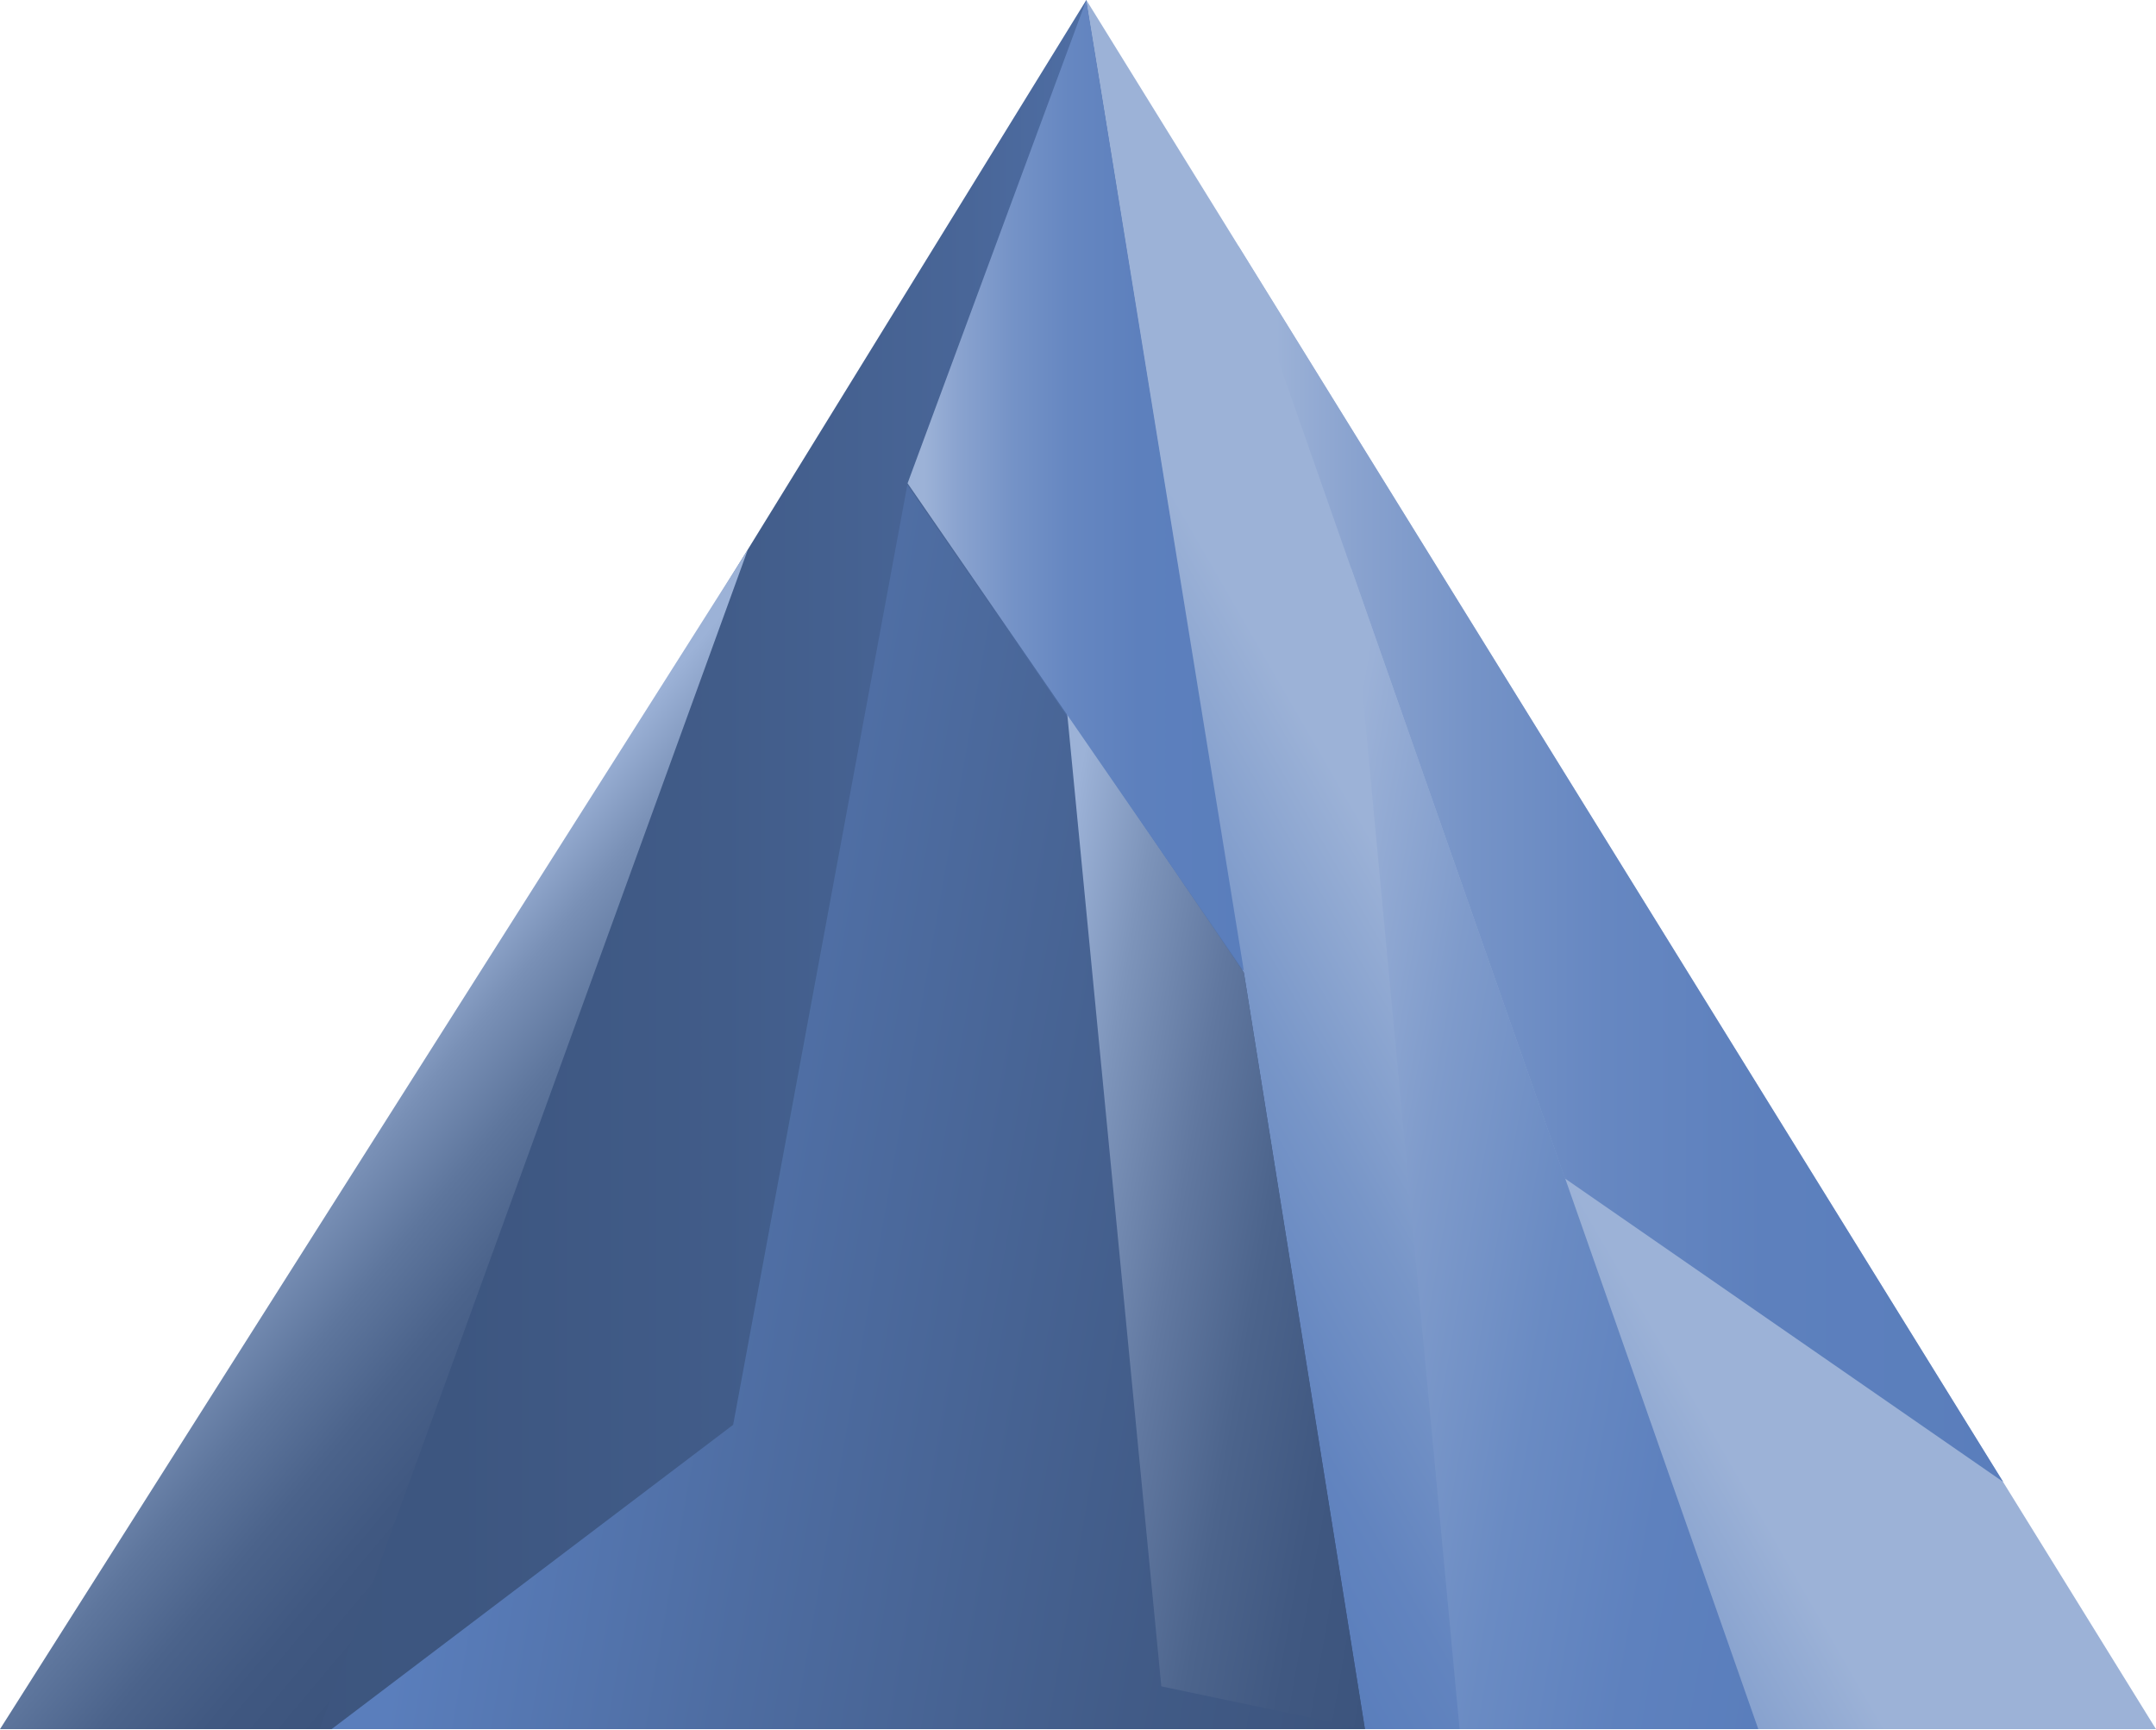
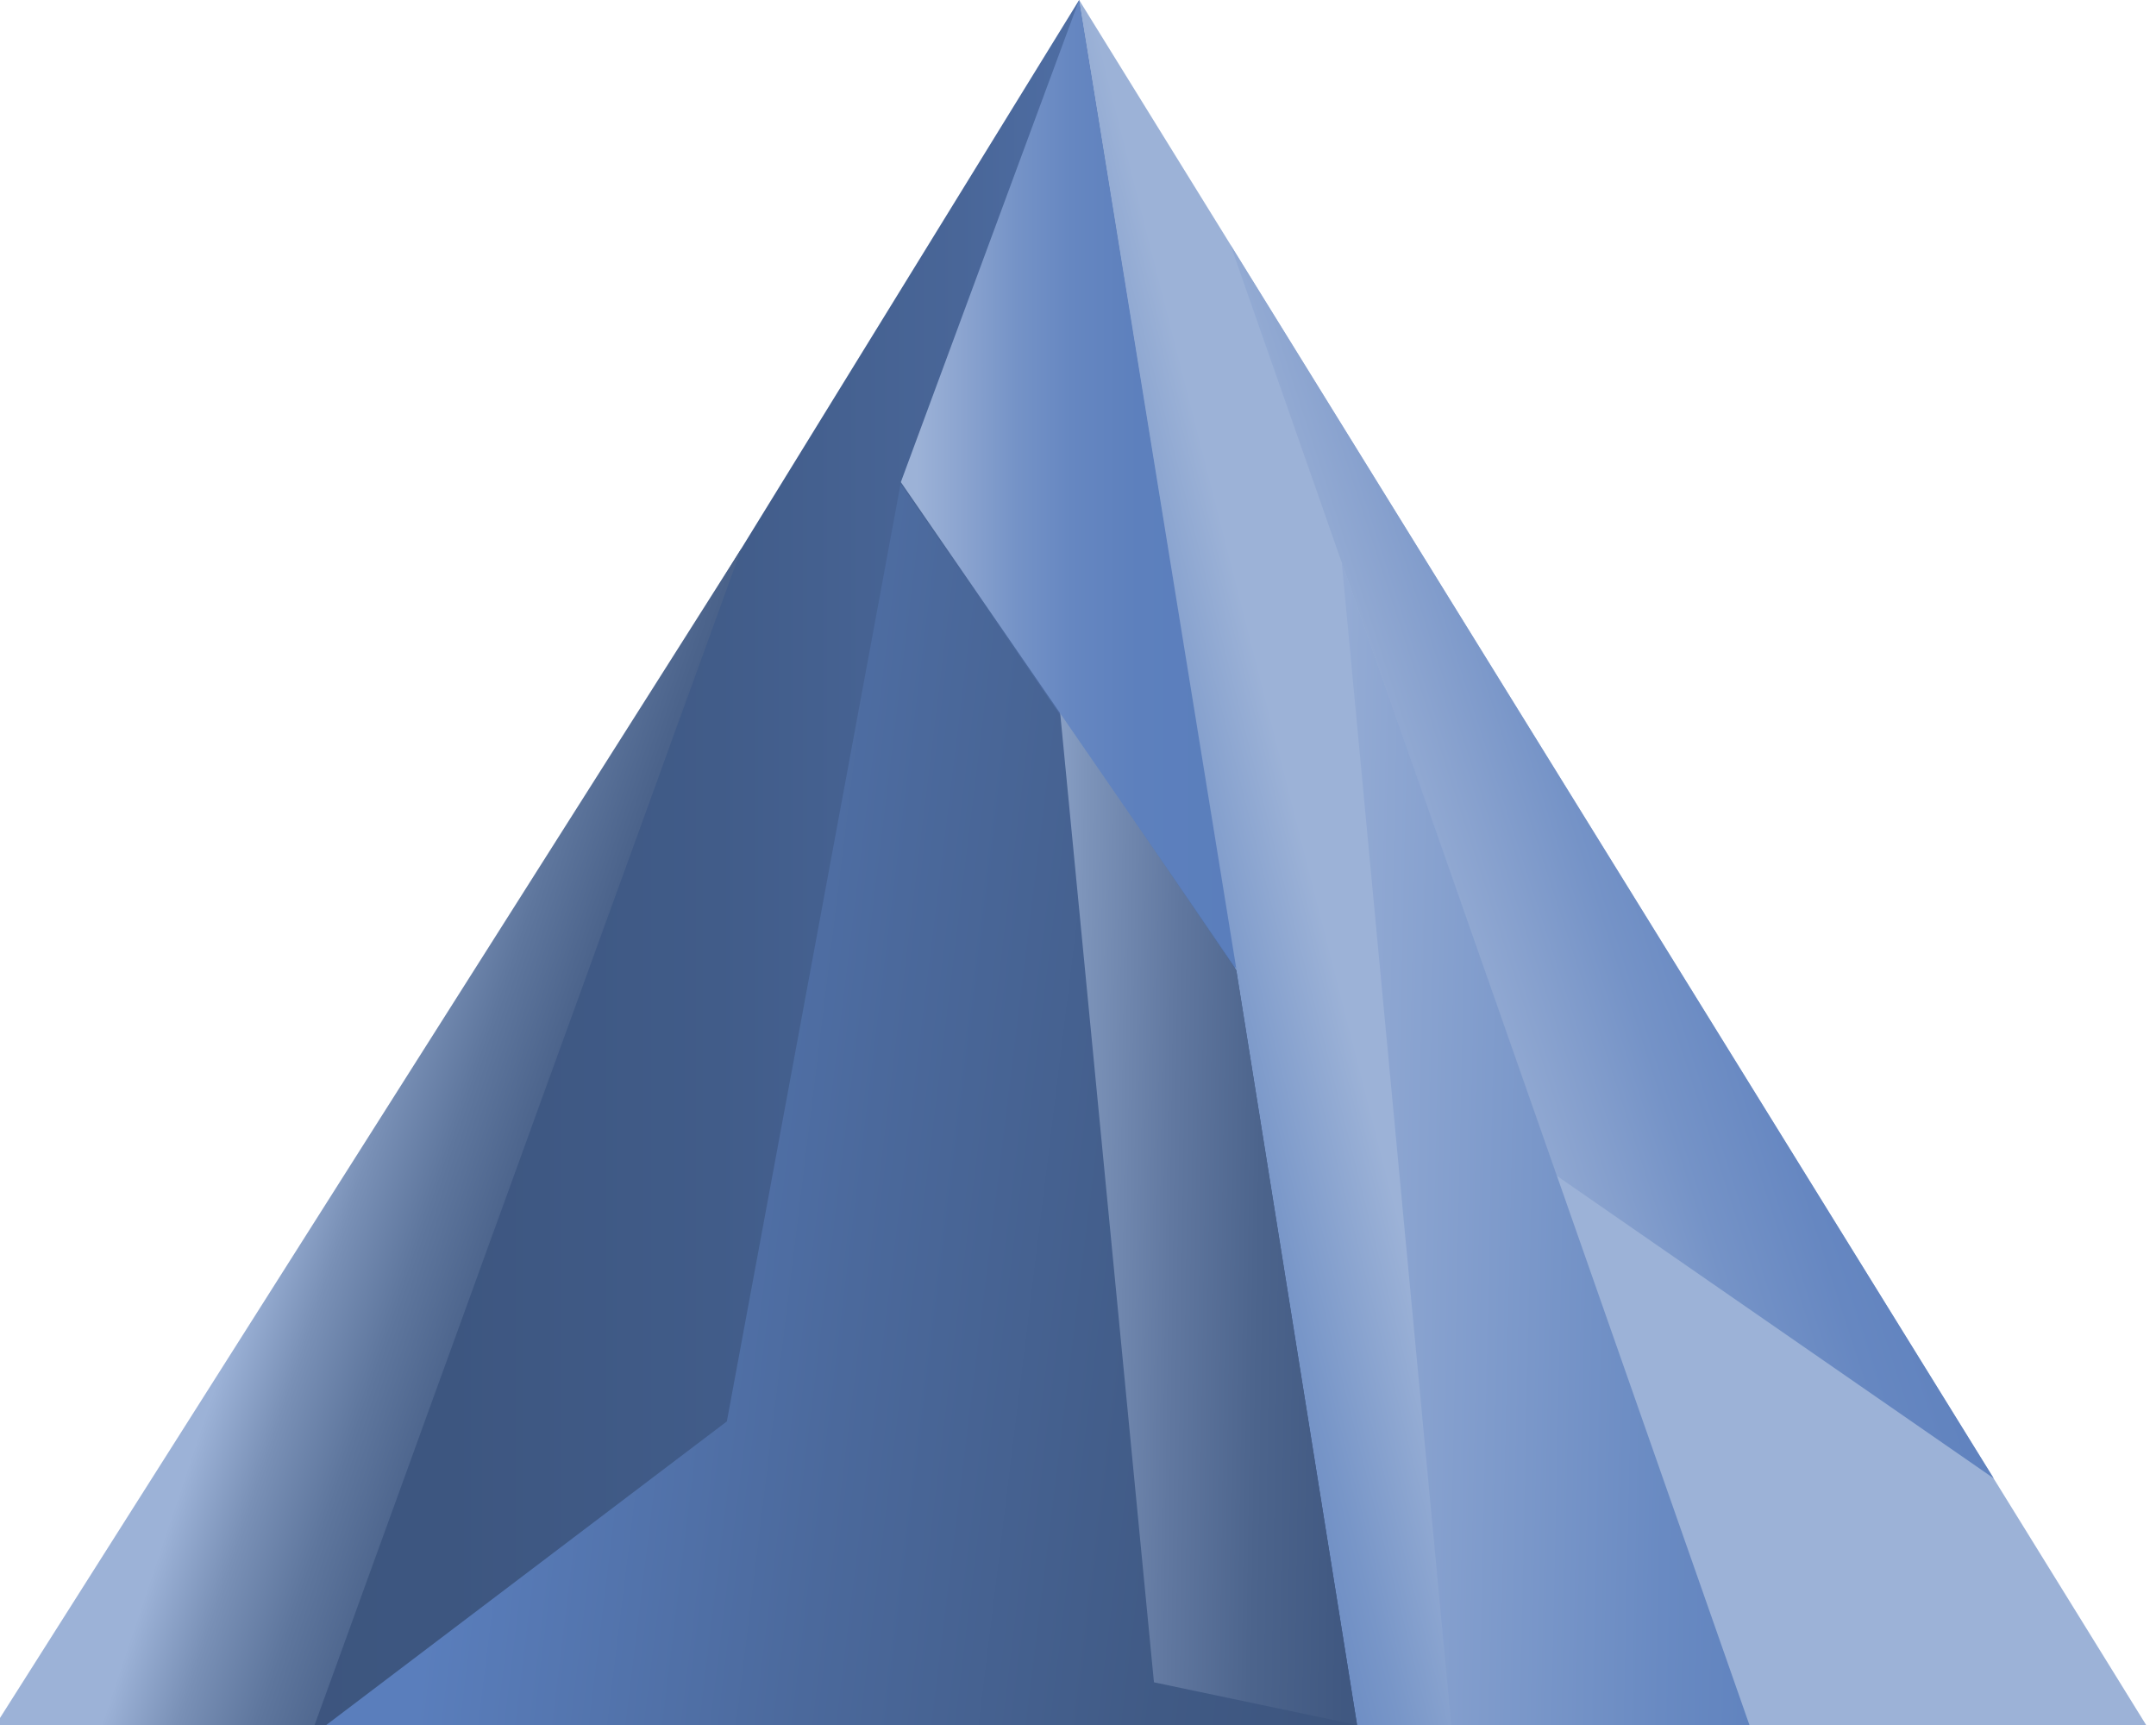
- <svg xmlns="http://www.w3.org/2000/svg" xmlns:xlink="http://www.w3.org/1999/xlink" id="d1222a53-557b-453d-a84f-a44951192414" data-name="Ebene 1" viewBox="0 0 99.75 80.01">
+ <svg xmlns="http://www.w3.org/2000/svg" width="100" height="80" viewBox="0 0 100 80">
  <defs>
-     <linearGradient id="0a79a366-071a-4810-af01-51456b28fb06" x1="63.52" y1="40" x2="0.98" y2="40" gradientUnits="userSpaceOnUse">
-       <stop offset="0.05" stop-color="#5a7ebc" />
-       <stop offset="0.14" stop-color="#5374ad" />
-       <stop offset="0.3" stop-color="#496698" />
-       <stop offset="0.48" stop-color="#415c89" />
-       <stop offset="0.68" stop-color="#3d5680" />
-       <stop offset="1" stop-color="#3c547d" />
+     <linearGradient x1="100%" y1="50%" x2="0%" y2="50%" id="a">
+       <stop stop-color="#5A7EBC" offset="5%" />
+       <stop stop-color="#5374AD" offset="14%" />
+       <stop stop-color="#496698" offset="30%" />
+       <stop stop-color="#415C89" offset="48%" />
+       <stop stop-color="#3D5680" offset="68%" />
+       <stop stop-color="#3C547D" offset="100%" />
    </linearGradient>
-     <linearGradient id="41496040-6188-4df9-851a-553cd8e63c62" x1="76.24" y1="39.29" x2="48.79" y2="55.14" gradientUnits="userSpaceOnUse">
-       <stop offset="0.34" stop-color="#9cb2d7" />
-       <stop offset="0.34" stop-color="#9cb2d7" />
-       <stop offset="0.62" stop-color="#7896c8" />
-       <stop offset="0.85" stop-color="#6284bf" />
-       <stop offset="1" stop-color="#5a7ebc" />
+     <linearGradient x1="38.014%" y1="54.899%" x2="1.414%" y2="69.843%" id="b">
+       <stop stop-color="#9CB2D7" offset="0%" />
+       <stop stop-color="#9CB2D7" offset="34%" />
+       <stop stop-color="#7896C8" offset="62%" />
+       <stop stop-color="#6284BF" offset="85%" />
+       <stop stop-color="#5A7EBC" offset="100%" />
    </linearGradient>
-     <linearGradient id="550185d8-6cfa-4a80-82fa-431dfc2ef7cb" x1="20.66" y1="49.81" x2="67.03" y2="57.98" gradientUnits="userSpaceOnUse">
-       <stop offset="0.05" stop-color="#5a7ebc" />
-       <stop offset="0.37" stop-color="#4e6da2" />
-       <stop offset="0.77" stop-color="#415b87" />
-       <stop offset="1" stop-color="#3c547d" />
+     <linearGradient x1="11.148%" y1="47.559%" x2="108.115%" y2="61.751%" id="c">
+       <stop stop-color="#5A7EBC" offset="5%" />
+       <stop stop-color="#4B699C" offset="43%" />
+       <stop stop-color="#405A85" offset="78%" />
+       <stop stop-color="#3C547D" offset="100%" />
    </linearGradient>
-     <linearGradient id="d534ad64-b881-4e2d-9060-554049b16735" x1="14.01" y1="49.96" x2="29.27" y2="62.76" gradientUnits="userSpaceOnUse">
-       <stop offset="0.05" stop-color="#9cb2d7" />
-       <stop offset="0.05" stop-color="#9cb2d7" />
-       <stop offset="0.23" stop-color="#7990b6" />
-       <stop offset="0.42" stop-color="#5e769d" />
-       <stop offset="0.61" stop-color="#4b638b" />
-       <stop offset="0.8" stop-color="#405881" />
-       <stop offset="1" stop-color="#3c547d" />
+     <linearGradient x1="40.491%" y1="44.951%" x2="84.595%" y2="68.408%" id="d">
+       <stop stop-color="#9CB2D7" offset="5%" />
+       <stop stop-color="#9CB2D7" offset="5%" />
+       <stop stop-color="#7990B6" offset="23%" />
+       <stop stop-color="#5E769D" offset="42%" />
+       <stop stop-color="#4B638B" offset="61%" />
+       <stop stop-color="#405881" offset="80%" />
+       <stop stop-color="#3C547D" offset="100%" />
    </linearGradient>
-     <linearGradient id="4d6ccbab-8a2e-40d1-8013-9edee75e3c91" x1="57.28" y1="39.96" x2="92.68" y2="39.96" gradientUnits="userSpaceOnUse">
-       <stop offset="0.05" stop-color="#9cb2d7" />
-       <stop offset="0.15" stop-color="#8aa3cf" />
-       <stop offset="0.31" stop-color="#7593c7" />
-       <stop offset="0.48" stop-color="#6687c1" />
-       <stop offset="0.69" stop-color="#5d80bd" />
-       <stop offset="1" stop-color="#5a7ebc" />
+     <linearGradient x1="27.159%" y1="64.34%" x2="95.465%" y2="28.454%" id="e">
+       <stop stop-color="#9CB2D7" offset="0%" />
+       <stop stop-color="#8AA3CF" offset="15%" />
+       <stop stop-color="#7593C7" offset="31%" />
+       <stop stop-color="#6687C1" offset="48%" />
+       <stop stop-color="#5D80BD" offset="69%" />
+       <stop stop-color="#5A7EBC" offset="100%" />
    </linearGradient>
-     <linearGradient id="f54ff197-4780-4c87-97a2-352e7b04e9cc" x1="45.56" y1="54.6" x2="66.96" y2="58.37" gradientUnits="userSpaceOnUse">
-       <stop offset="0.05" stop-color="#9cb2d7" />
-       <stop offset="0.22" stop-color="#7d94ba" />
-       <stop offset="0.42" stop-color="#6178a0" />
-       <stop offset="0.61" stop-color="#4c648c" />
-       <stop offset="0.81" stop-color="#405881" />
-       <stop offset="1" stop-color="#3c547d" />
+     <linearGradient x1="-27.649%" y1="46.003%" x2="127.649%" y2="54.018%" id="f">
+       <stop stop-color="#9CB2D7" offset="5%" />
+       <stop stop-color="#7D94BA" offset="22%" />
+       <stop stop-color="#6178A0" offset="42%" />
+       <stop stop-color="#4C648C" offset="61%" />
+       <stop stop-color="#405881" offset="81%" />
+       <stop stop-color="#3C547D" offset="100%" />
    </linearGradient>
-     <linearGradient id="98f57712-0d36-4627-ade0-69fb3ceb6e5a" x1="41.99" y1="22.46" x2="57.54" y2="22.46" xlink:href="#4d6ccbab-8a2e-40d1-8013-9edee75e3c91" />
-     <linearGradient id="52136cc9-d8d8-4769-bd01-9e1ed1a42b36" x1="57.98" y1="51.88" x2="85.45" y2="56.73" gradientUnits="userSpaceOnUse">
-       <stop offset="0.05" stop-color="#9cb2d7" />
-       <stop offset="0.06" stop-color="#9bb1d7" />
-       <stop offset="0.29" stop-color="#7f9bcb" />
-       <stop offset="0.53" stop-color="#6a8bc3" />
-       <stop offset="0.77" stop-color="#5e81be" />
-       <stop offset="1" stop-color="#5a7ebc" />
+     <linearGradient x1="5%" y1="49.986%" y2="49.986%" id="g">
+       <stop stop-color="#9CB2D7" offset="0%" />
+       <stop stop-color="#8AA3CF" offset="15%" />
+       <stop stop-color="#7593C7" offset="31%" />
+       <stop stop-color="#6687C1" offset="48%" />
+       <stop stop-color="#5D80BD" offset="69%" />
+       <stop stop-color="#5A7EBC" offset="100%" />
+     </linearGradient>
+     <linearGradient x1="-24.008%" y1="47.691%" x2="121.787%" y2="56.703%" id="h">
+       <stop stop-color="#9CB2D7" offset="5%" />
+       <stop stop-color="#91A9D3" offset="18%" />
+       <stop stop-color="#698AC2" offset="72%" />
+       <stop stop-color="#5A7EBC" offset="100%" />
    </linearGradient>
  </defs>
-   <polyline points="63.52 80 50.26 0 0.98 80 63.52 80" fill="url(#0a79a366-071a-4810-af01-51456b28fb06)" />
-   <polygon points="99.75 80 50.26 0 63.15 80 99.75 80" fill="url(#41496040-6188-4df9-851a-553cd8e63c62)" />
-   <polygon points="63.15 80 15.34 80 33.92 65.92 41.98 22.43 57.55 45 63.15 80" fill="url(#550185d8-6cfa-4a80-82fa-431dfc2ef7cb)" />
-   <polygon points="14.79 80 0 80 34.6 25.43 14.79 80" fill="url(#d534ad64-b881-4e2d-9060-554049b16735)" />
-   <polyline points="57.28 11.36 72.4 54.52 92.68 68.56" fill="url(#4d6ccbab-8a2e-40d1-8013-9edee75e3c91)" />
-   <polygon points="49.37 32.96 53.73 78.02 63.15 80 57.55 45 49.37 32.96" fill="url(#f54ff197-4780-4c87-97a2-352e7b04e9cc)" />
-   <polyline points="50.26 0 41.99 22.36 57.55 44.93" fill="url(#98f57712-0d36-4627-ade0-69fb3ceb6e5a)" />
-   <polygon points="67.53 80 81.35 80 62.5 26.25 67.53 80" fill="url(#52136cc9-d8d8-4769-bd01-9e1ed1a42b36)" />
+   <g fill="none" fill-rule="evenodd">
+     <path fill="url(#a)" d="M63.77 80L50.5 0 1.23 80h62.54" transform="translate(-.447)" />
+     <path fill="url(#b)" d="M99.99 80L50.5 0l12.89 80z" transform="translate(-.447)" />
+     <path fill="url(#c)" d="M63.39 80H15.58l18.58-14.08 8.06-43.49L57.79 45z" transform="translate(-.447)" />
+     <path fill="url(#d)" d="M15.04 80H.24l34.6-54.57z" transform="translate(-.447)" />
+     <path fill="url(#e)" d="M57.52 11.36l15.12 43.16 20.28 14.04" transform="translate(-.447)" />
+     <path fill="url(#f)" d="M49.61 32.96l4.36 45.06L63.39 80l-5.6-35z" transform="translate(-.447)" />
+     <path fill="url(#g)" d="M50.5 0l-8.27 22.36 15.56 22.57" transform="translate(-.447)" />
+     <path fill="url(#h)" d="M67.76 80h13.83L62.68 26.07z" transform="translate(-.447)" />
+   </g>
</svg>
